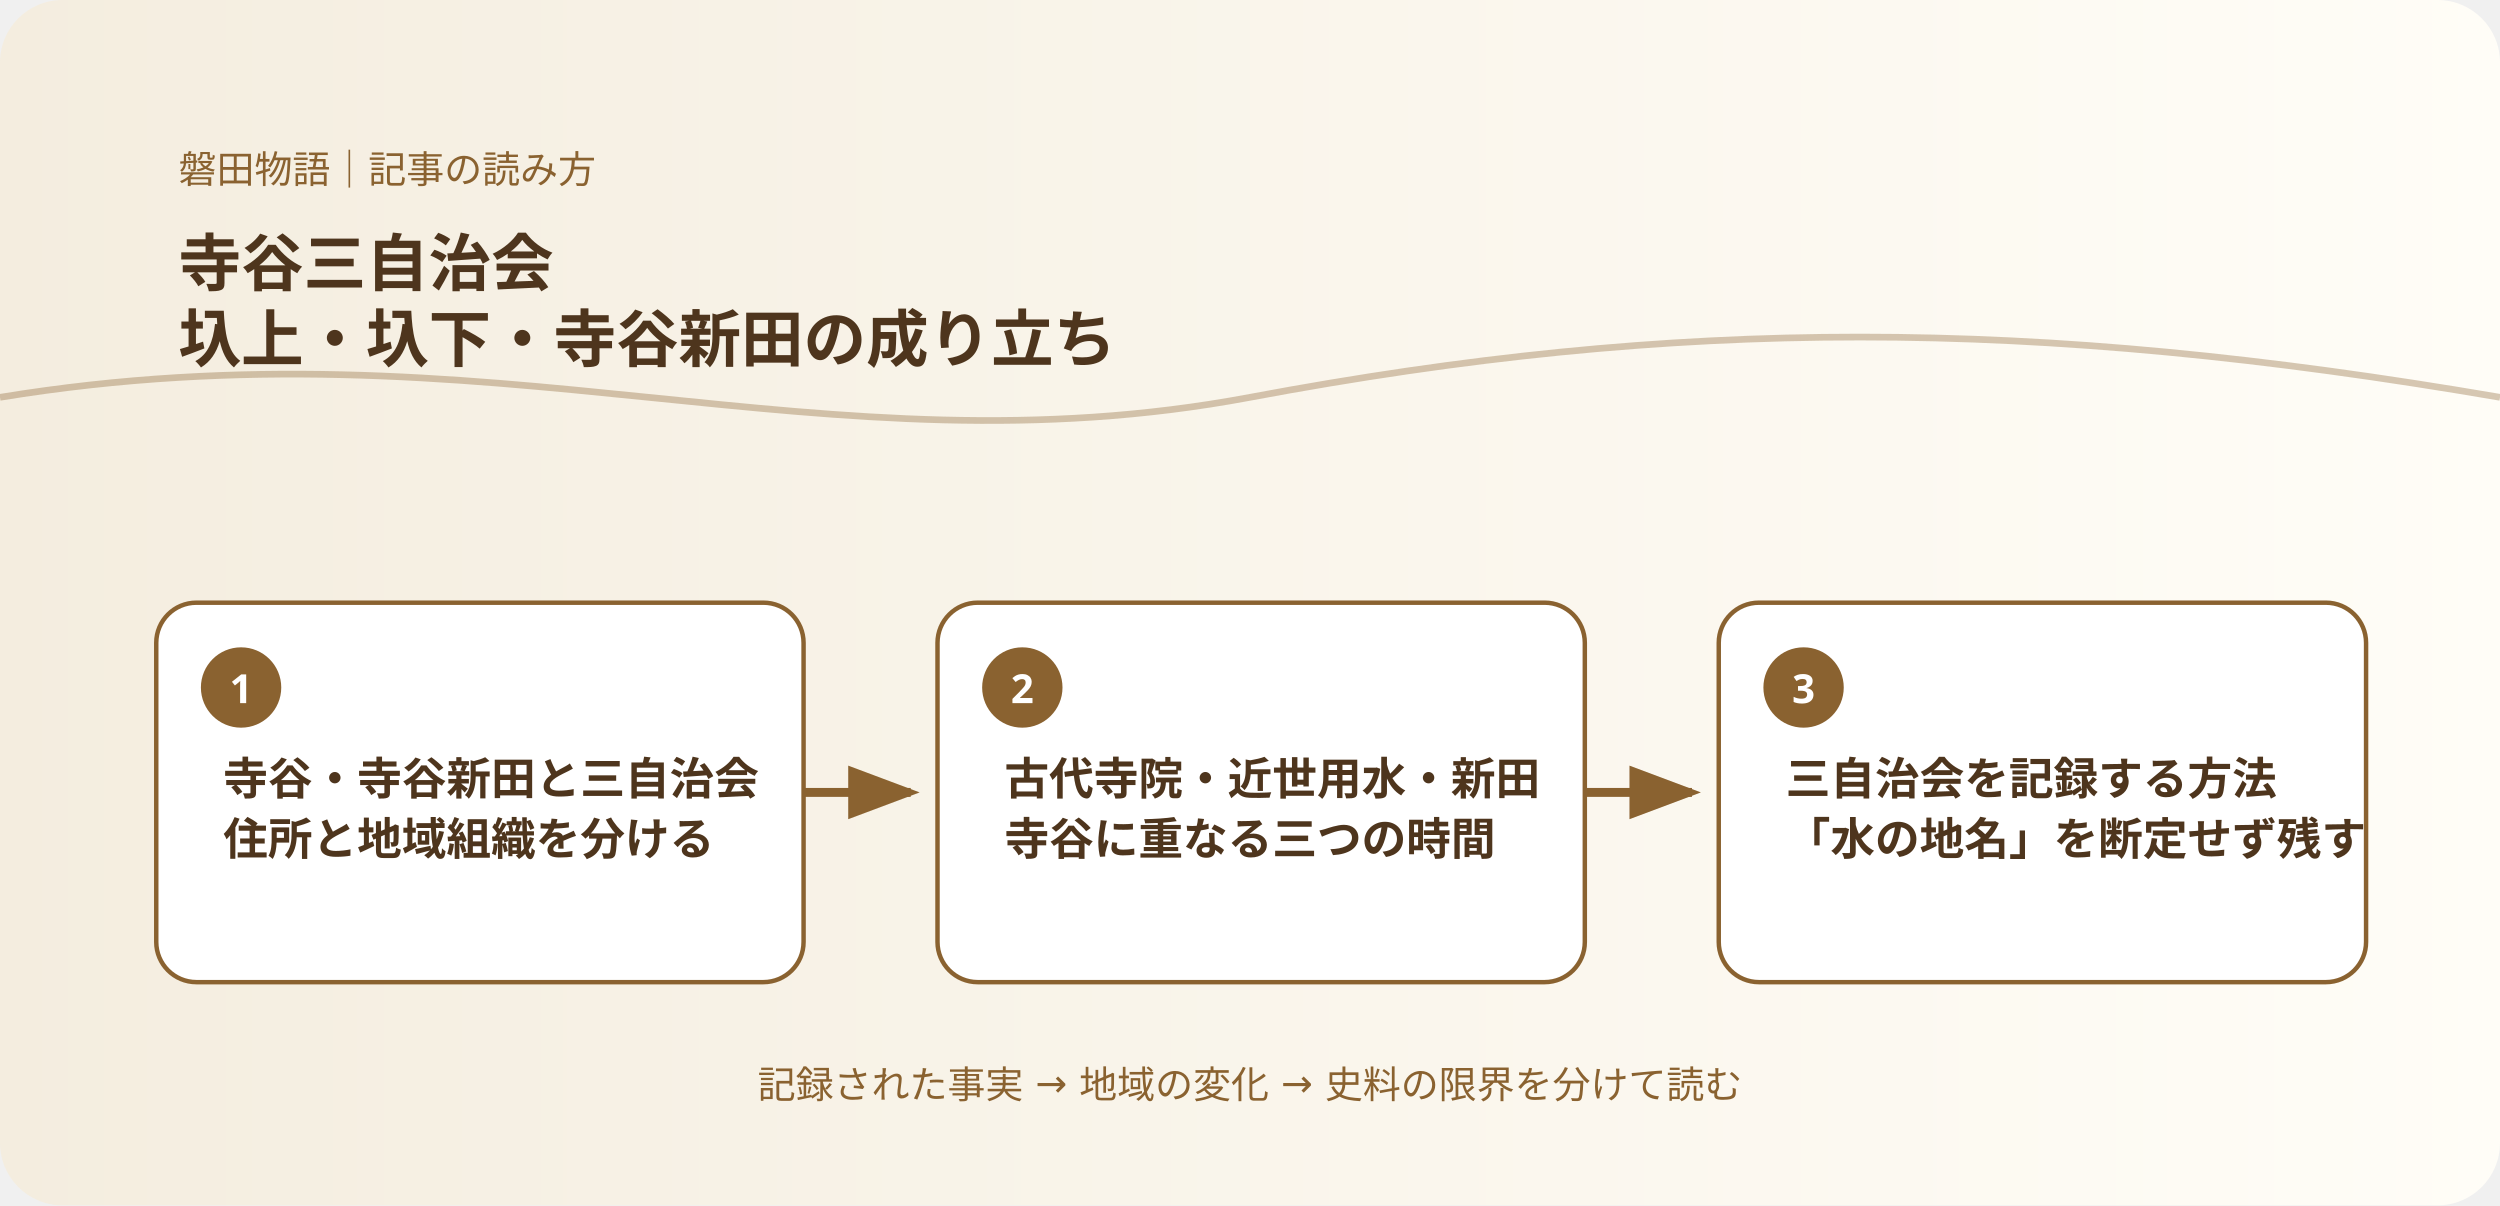
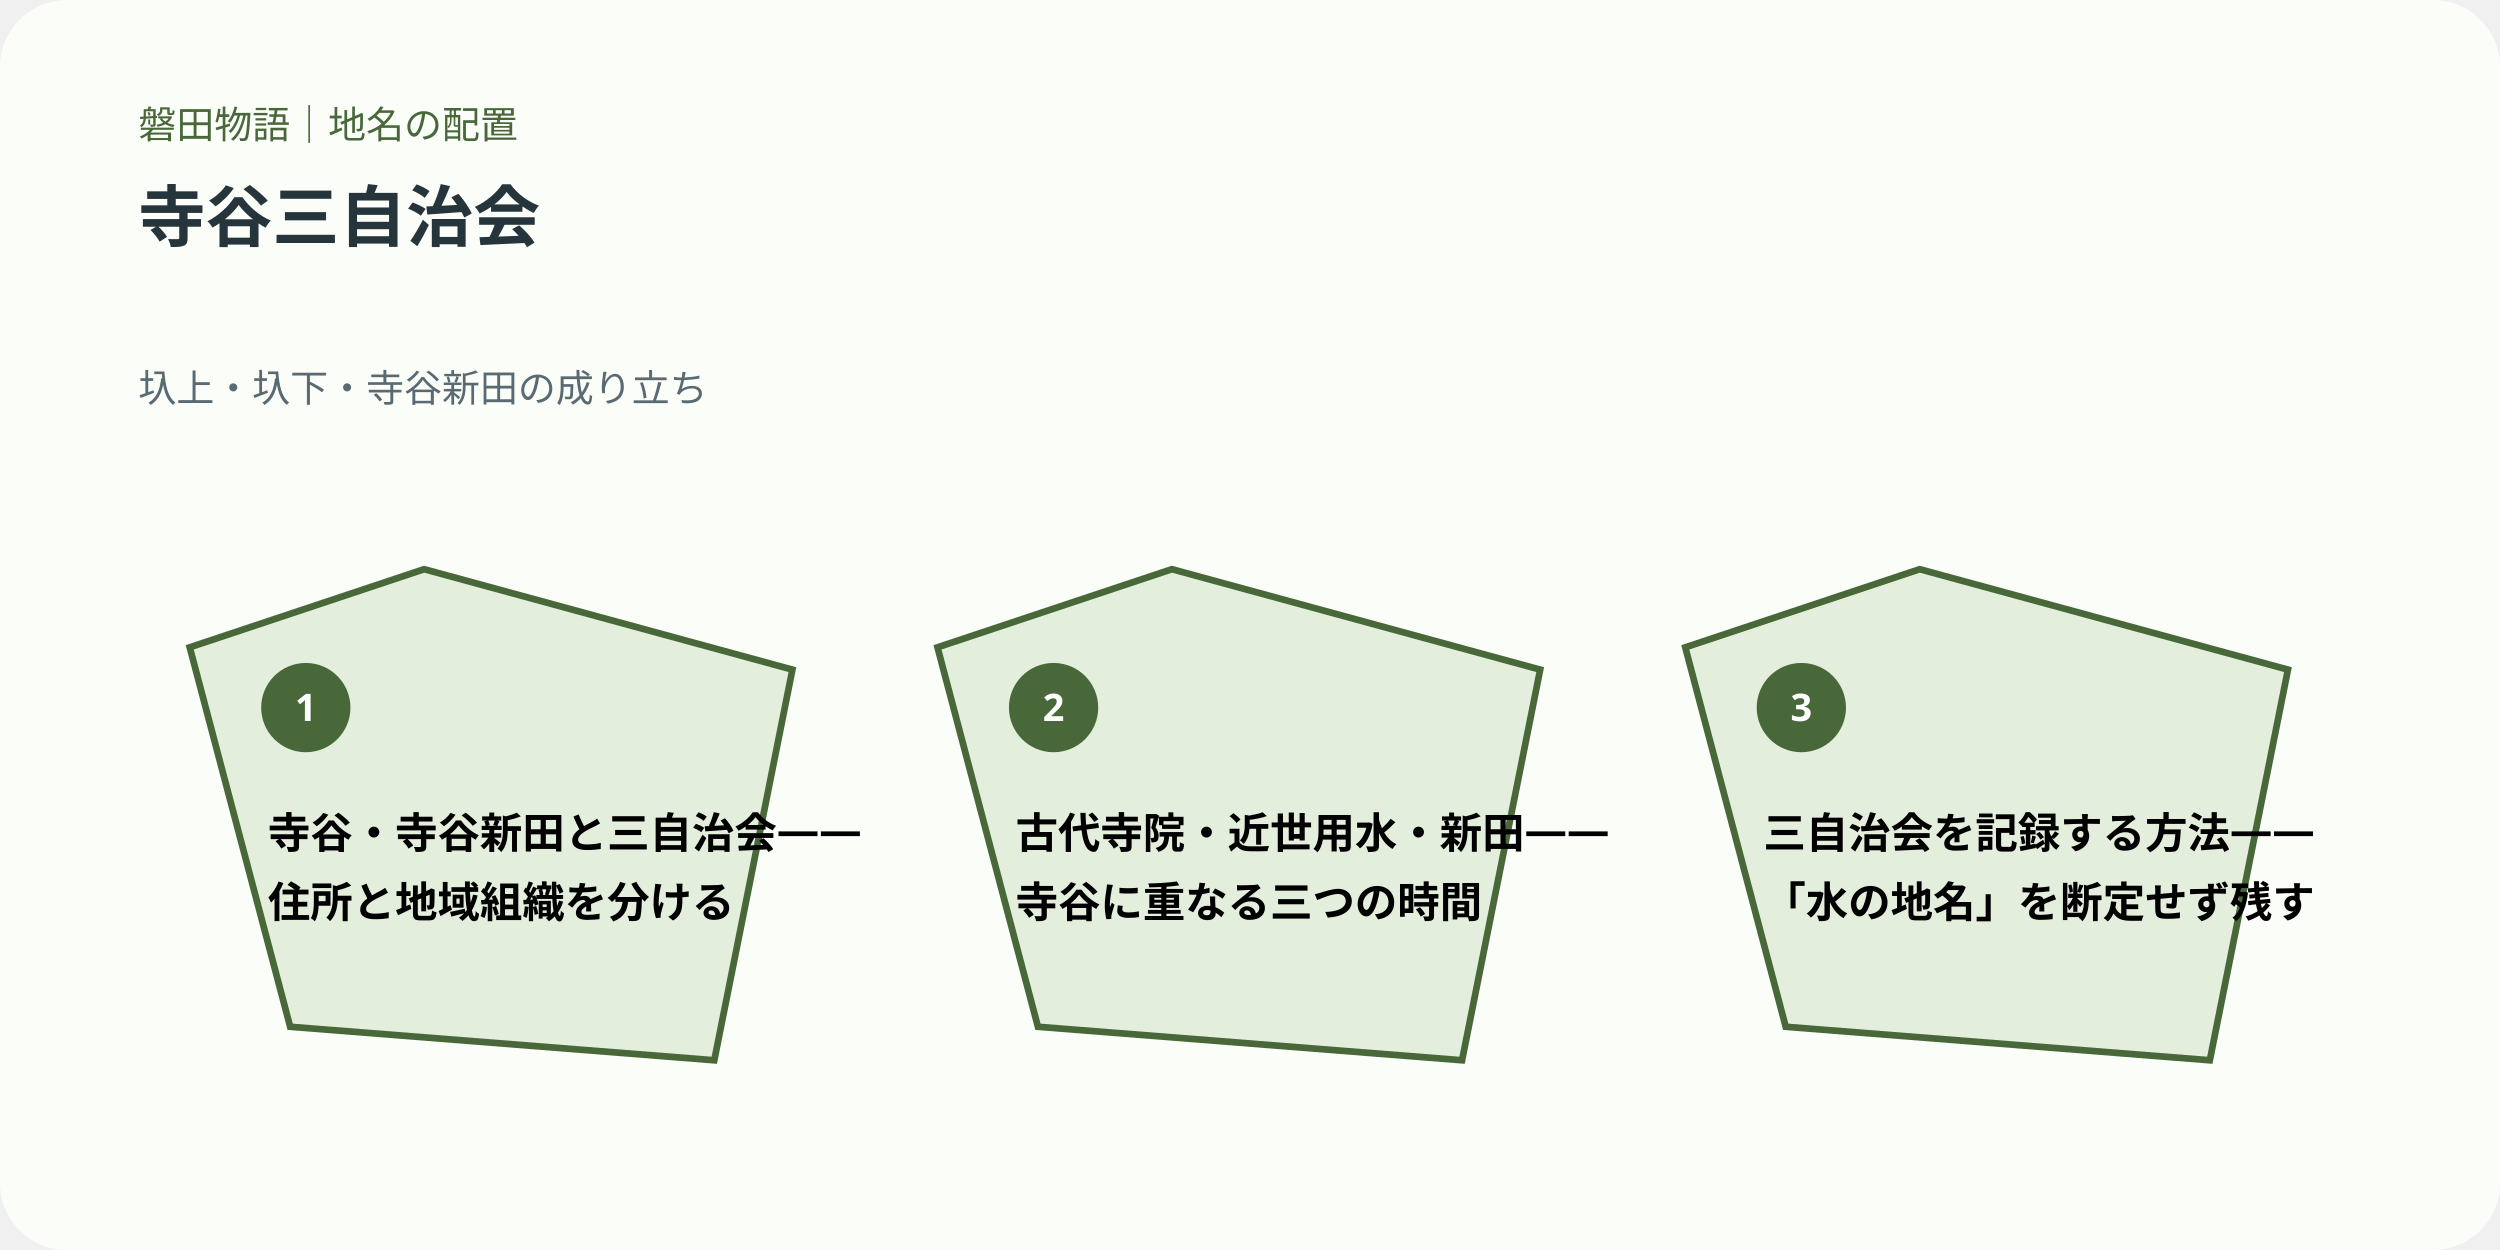
- <svg xmlns="http://www.w3.org/2000/svg" viewBox="0 0 1120 540" role="img" aria-labelledby="title desc">
-   <defs>
-     <linearGradient id="bg" x1="0" x2="1">
-       <stop stop-color="#f4eddf" />
-       <stop offset="1" stop-color="#fffdf7" />
-     </linearGradient>
-     <marker id="arrow" markerWidth="9" markerHeight="9" refX="7" refY="3" orient="auto">
-       <path d="M0,0 L0,6 L8,3 z" fill="#8a6230" />
-     </marker>
-   </defs>
-   <style>.ttl{font:700 28px 'Yu Mincho','Noto Serif JP',serif;fill:#4e351d}.sub{font:500 17px system-ui,sans-serif;fill:#8a6230}.card{font:600 20px 'Yu Gothic','Noto Sans JP',sans-serif;fill:#4e351d}.num{font:700 18px system-ui,sans-serif;fill:white}</style>
-   <rect width="1120" height="540" rx="28" fill="url(#bg)" />
-   <path d="M0 178 C220 142 368 214 560 178 S910 142 1120 178" fill="none" stroke="#8a6230" stroke-width="3" opacity=".35" />
-   <text x="80" y="82" class="sub">磐田物語｜記事の読み方</text>
-   <text x="80" y="128" class="ttl">
-     <tspan x="80" dy="0">寺谷三自治会</tspan>
-     <tspan x="80" dy="34">圦上・圦下・寺谷新田の成り立ち</tspan>
+ <svg xmlns="http://www.w3.org/2000/svg" viewBox="0 0 1120 560" role="img" aria-labelledby="title desc">
+   <style>.ttl{font:700 30px "Yu Mincho","Noto Serif JP",serif}.sub{font:500 17px system-ui,sans-serif}.label{font:700 19px "Yu Gothic","Noto Sans JP",sans-serif}.small{font:500 16px system-ui,sans-serif}.num{font:700 17px system-ui,sans-serif;fill:white}</style>
+   <rect width="1120" height="560" rx="30" fill="#fbfdf8" />
+   <text x="62" y="62" class="sub" fill="#48683a">磐田物語｜地名の配置</text>
+   <text x="62" y="108" class="ttl" fill="#26343c">寺谷三自治会</text>
+   <text x="62" y="180" class="sub" fill="#596a72">圦上・圦下・寺谷新田の成り立ち</text>
+   <path d="M85 290 L190 255 L355 300 L320 475 L130 460 Z" fill="#e4eedc" stroke="#48683a" stroke-width="3" />
+   <circle cx="137" cy="317" r="20" fill="#48683a" />
+   <text x="137" y="323" text-anchor="middle" class="num">1</text>
+   <text x="120" y="380" class="label">
+     <tspan x="120" dy="0">寺谷・寺谷新田と三自治会――</tspan>
+     <tspan x="120" dy="31">住所と地域組織を分ける</tspan>
  </text>
-   <g>
-     <rect x="70" y="270" width="290" height="170" rx="18" fill="#ffffff" stroke="#8a6230" stroke-width="2" />
-     <circle cx="108" cy="308" r="18" fill="#8a6230" />
-     <text x="108" y="315" text-anchor="middle" class="num">1</text>
-     <text x="100" y="356" class="card">
-       <tspan x="100" dy="0">寺谷・寺谷新田と三自治会</tspan>
-       <tspan x="100" dy="27">住所と地域組織を分ける</tspan>
-     </text>
-   </g>
-   <g>
-     <rect x="420" y="270" width="290" height="170" rx="18" fill="#ffffff" stroke="#8a6230" stroke-width="2" />
-     <circle cx="458" cy="308" r="18" fill="#8a6230" />
-     <text x="458" y="315" text-anchor="middle" class="num">2</text>
-     <text x="450" y="356" class="card">
-       <tspan x="450" dy="0">古代寺院・近世用水・新田</tspan>
-       <tspan x="450" dy="27">寺谷に重なる三つの時間</tspan>
-     </text>
-   </g>
-   <g>
-     <rect x="770" y="270" width="290" height="170" rx="18" fill="#ffffff" stroke="#8a6230" stroke-width="2" />
-     <circle cx="808" cy="308" r="18" fill="#8a6230" />
-     <text x="808" y="315" text-anchor="middle" class="num">3</text>
-     <text x="800" y="356" class="card">
-       <tspan x="800" dy="0">三自治会を記録する方法</tspan>
-       <tspan x="800" dy="27">「水の地名」を断定せず残す</tspan>
-     </text>
-   </g>
-   <path d="M360 355 H408" stroke="#8a6230" stroke-width="4" marker-end="url(#arrow)" />
-   <path d="M710 355 H758" stroke="#8a6230" stroke-width="4" marker-end="url(#arrow)" />
-   <text x="560" y="492" text-anchor="middle" class="sub">記録された事実 → 地域の変化 → 史料の限界を分けて読む</text>
+   <path d="M420 290 L525 255 L690 300 L655 475 L465 460 Z" fill="#e4eedc" stroke="#48683a" stroke-width="3" />
+   <circle cx="472" cy="317" r="20" fill="#48683a" />
+   <text x="472" y="323" text-anchor="middle" class="num">2</text>
+   <text x="455" y="380" class="label">
+     <tspan x="455" dy="0">古代寺院・近世用水・新田――</tspan>
+     <tspan x="455" dy="31">寺谷に重なる三つの時間</tspan>
+   </text>
+   <path d="M755 290 L860 255 L1025 300 L990 475 L800 460 Z" fill="#e4eedc" stroke="#48683a" stroke-width="3" />
+   <circle cx="807" cy="317" r="20" fill="#48683a" />
+   <text x="807" y="323" text-anchor="middle" class="num">3</text>
+   <text x="790" y="380" class="label">
+     <tspan x="790" dy="0">三自治会を記録する方法――</tspan>
+     <tspan x="790" dy="31">「水の地名」を断定せず残す</tspan>
+   </text>
</svg>
